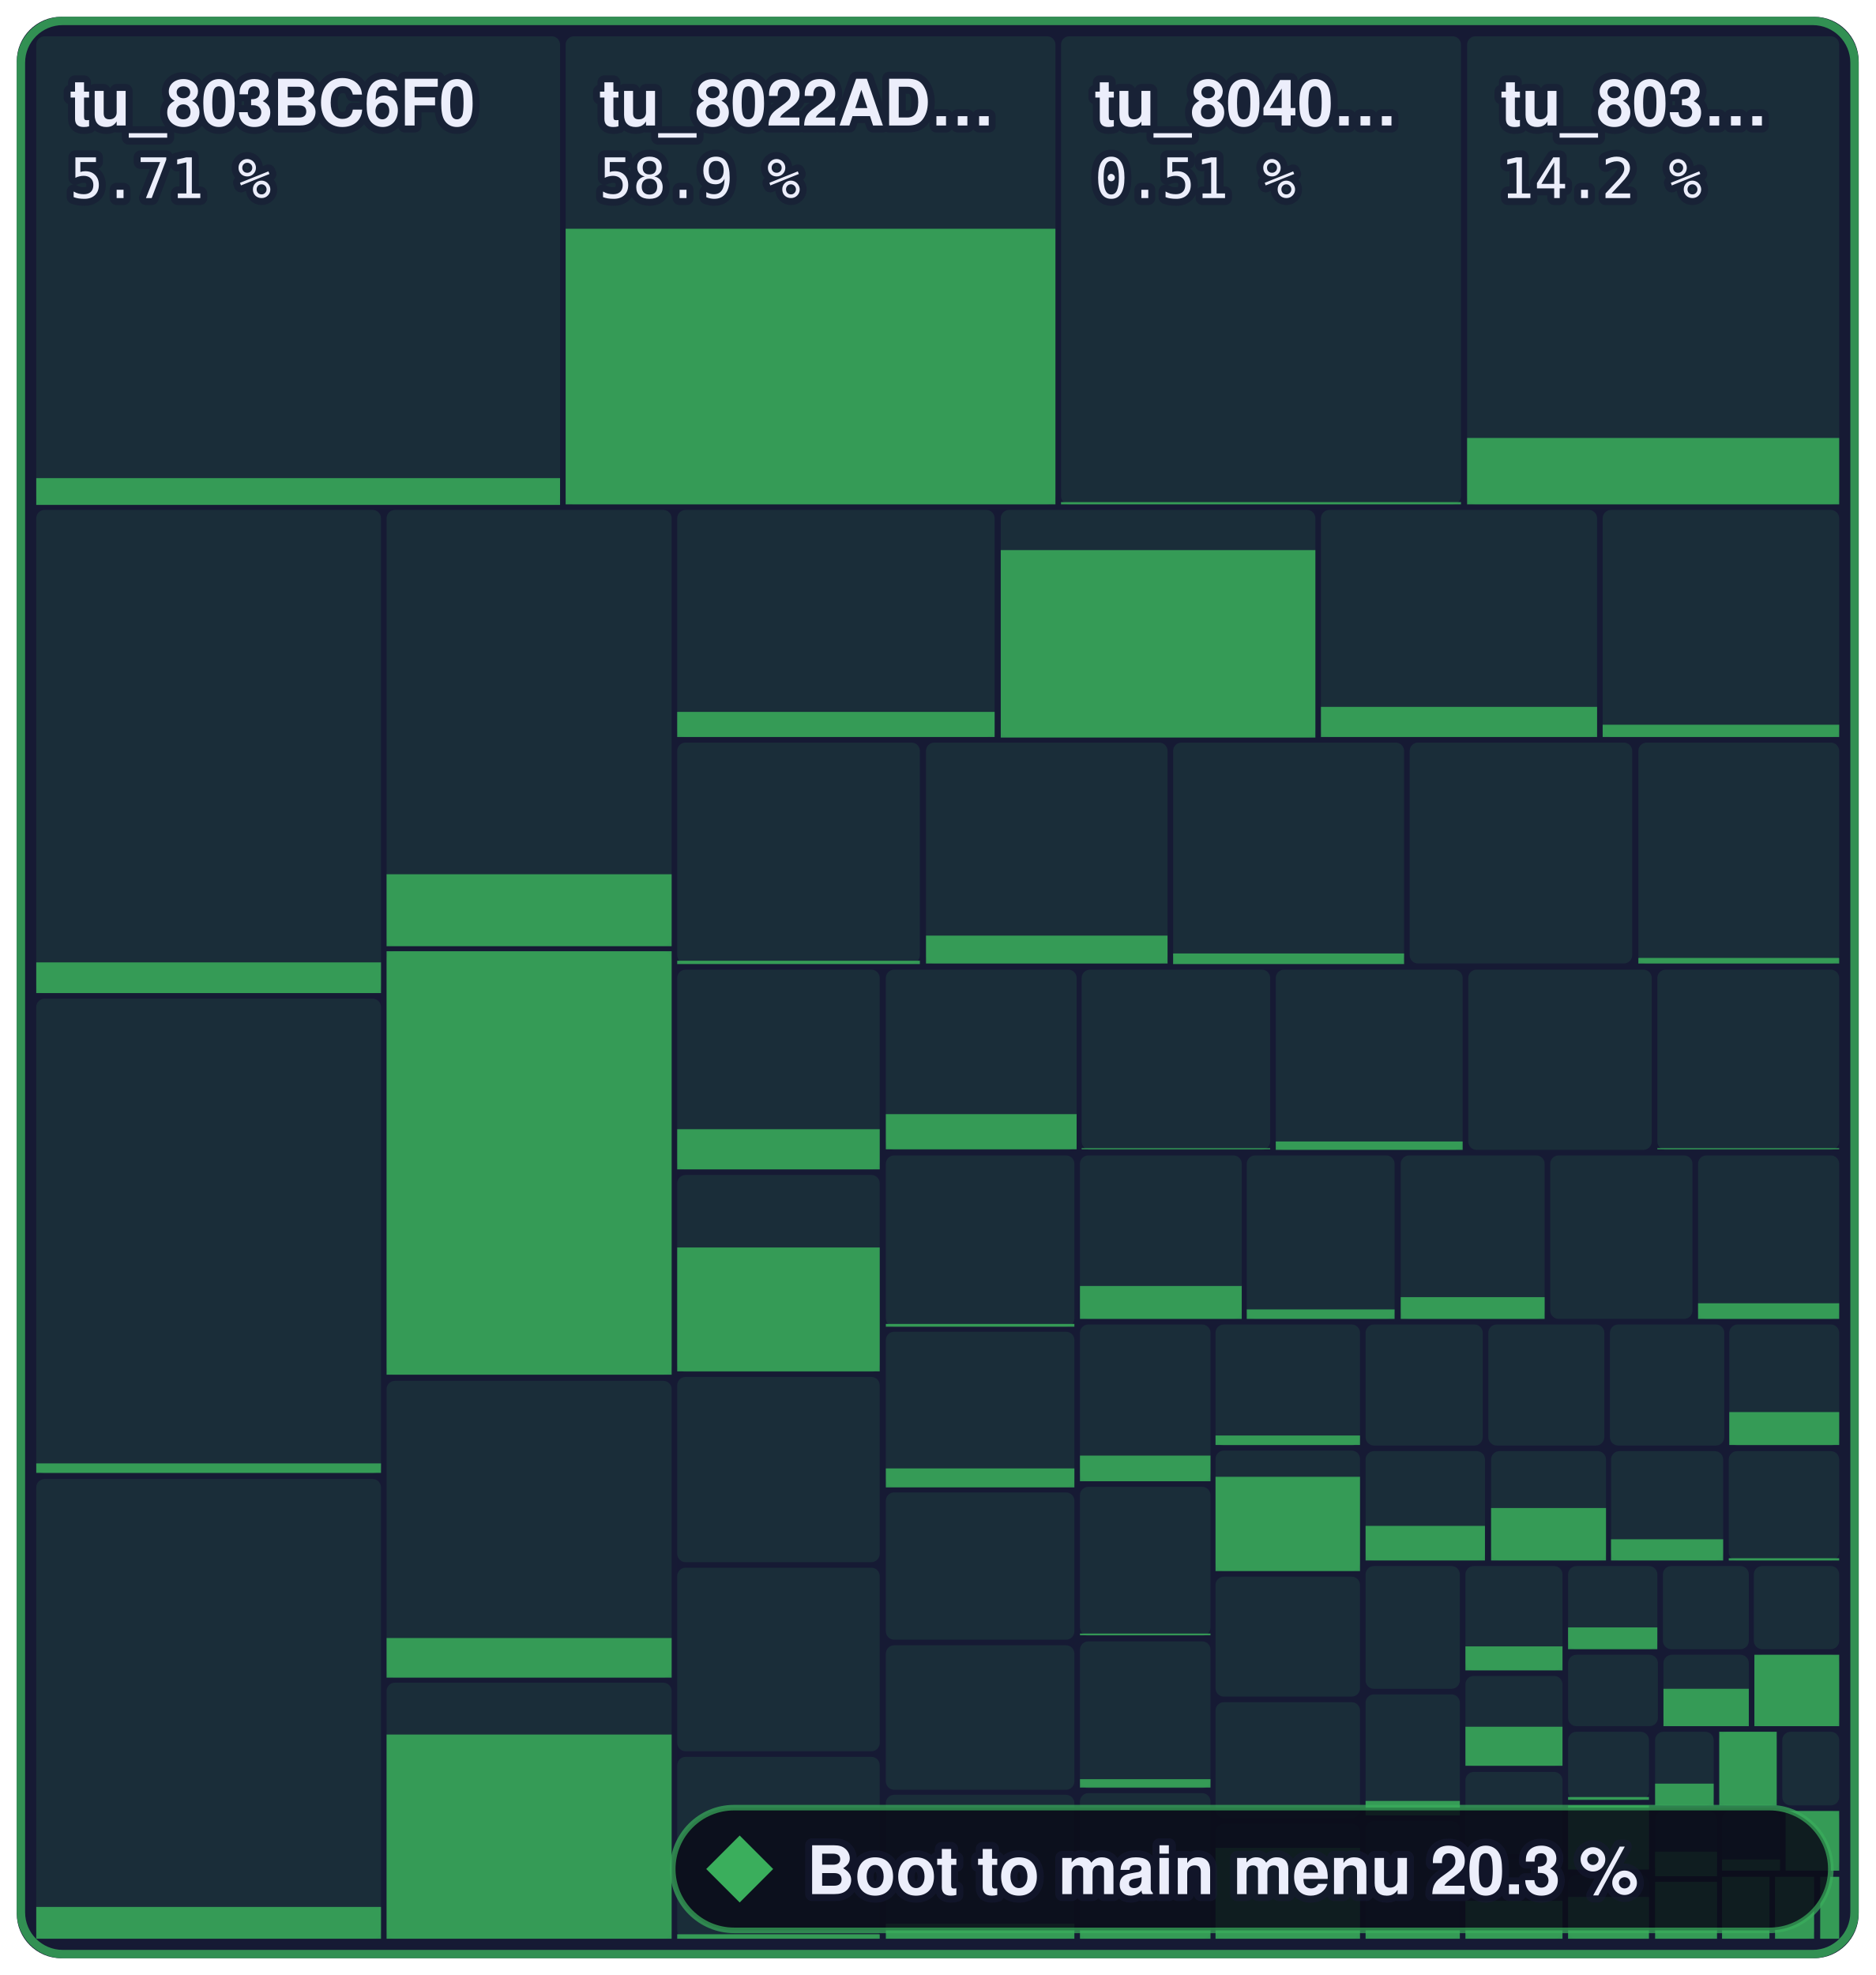
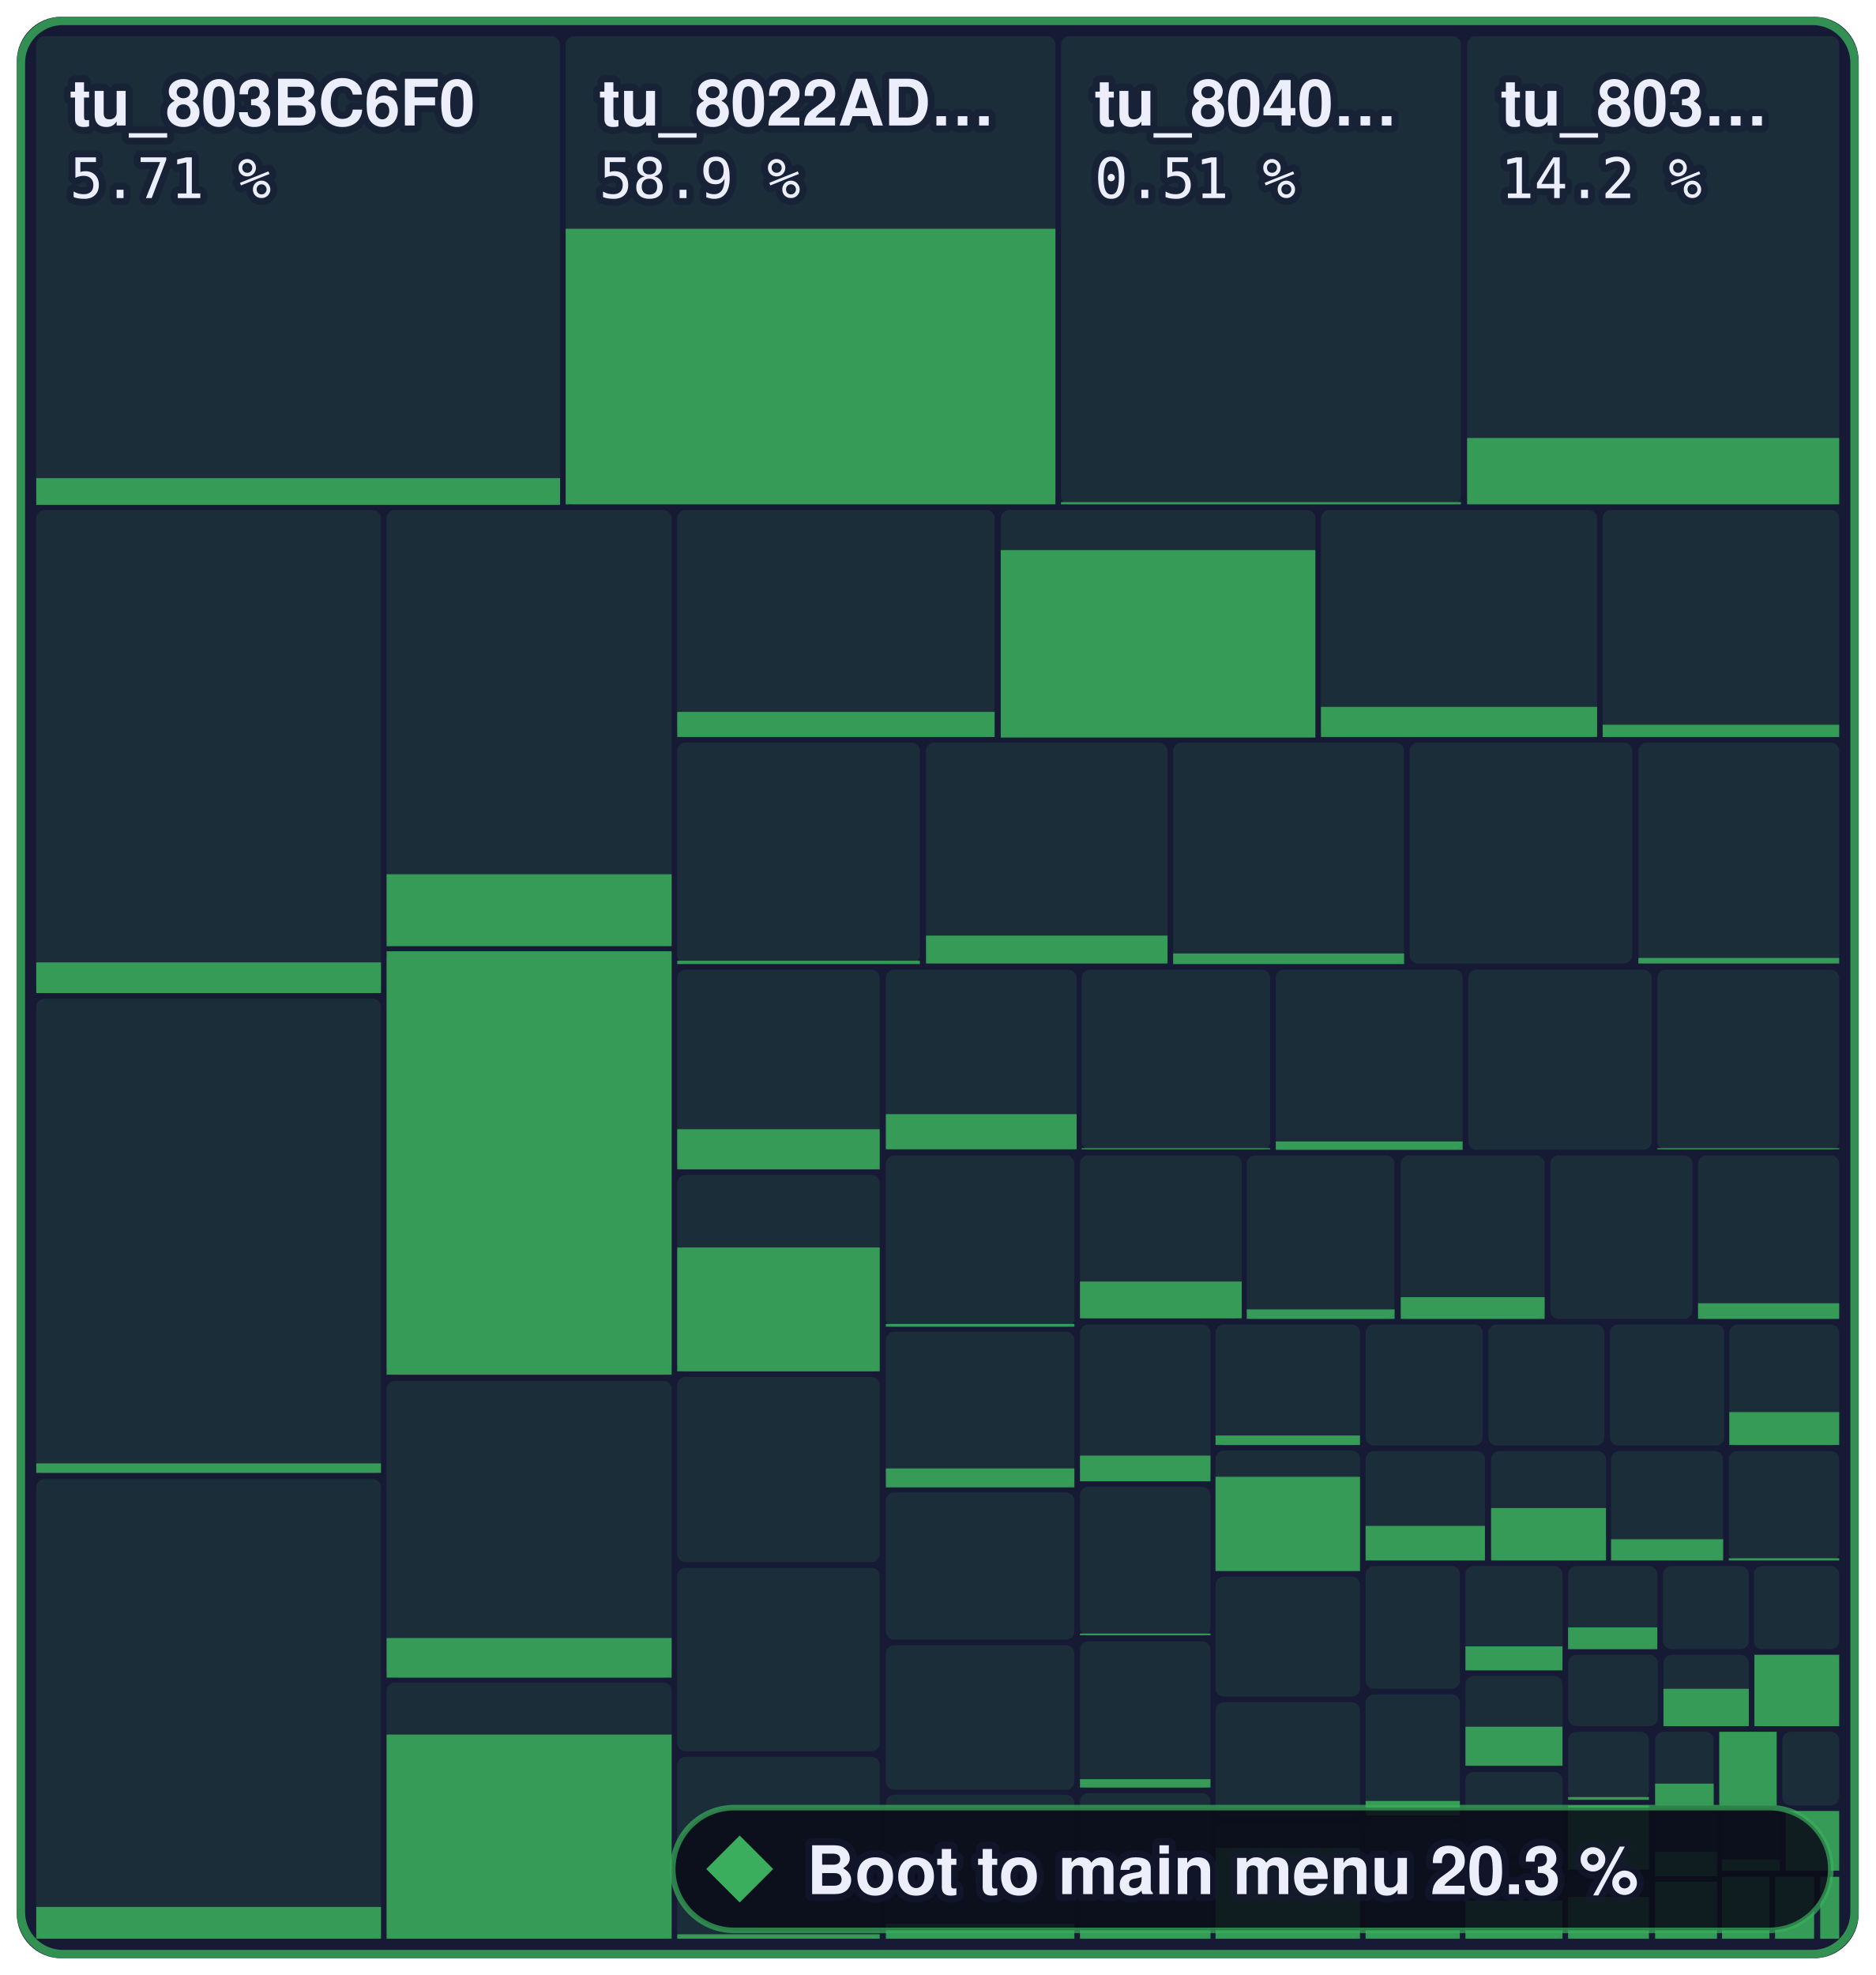
- <svg xmlns="http://www.w3.org/2000/svg" width="336.2" height="354" viewBox="0 0 336.2 354" role="img" aria-label="Boot to main menu: 20.3 % of 1,258,252 bytes of code matched, 1,480 of 2,394 functions">
+ <svg xmlns="http://www.w3.org/2000/svg" width="336.2" height="354" viewBox="0 0 336.2 354" role="img" aria-label="Boot to main menu: 20.3 % of 1,258,252 bytes of code matched, 1,481 of 2,394 functions">
  <style>text { font-family: -apple-system, BlinkMacSystemFont, 'Segoe UI', Helvetica, Arial, sans-serif; } .mono { font-family: ui-monospace, SFMono-Regular, 'SF Mono', Menlo, Consolas, monospace; } text { paint-order: stroke; stroke: #161a34; stroke-opacity: 0.55; stroke-width: 2.5px; stroke-linejoin: round; } .rise { transform-box: fill-box; transform-origin: 50% 100%; animation: rise 1.6s cubic-bezier(.2,.8,.2,1) .2s both; } @keyframes rise { from { transform: scaleY(0); } } @media (prefers-reduced-motion: reduce) { * { animation: none !important; } }</style>
  <rect x="3" y="3" width="330.2" height="348" rx="8" fill="#161a34" />
  <rect x="6.5" y="6.5" width="93.9" height="83.9" rx="1.5" fill="#3aae5c" fill-opacity="0.13" />
  <rect class="rise" x="6.5" y="85.7" width="93.9" height="4.8" fill="#3aae5c" fill-opacity="0.85" />
  <rect x="101.4" y="6.5" width="87.8" height="83.9" rx="1.5" fill="#3aae5c" fill-opacity="0.13" />
  <rect class="rise" x="101.4" y="41.0" width="87.8" height="49.4" fill="#3aae5c" fill-opacity="0.85" />
  <rect x="190.2" y="6.5" width="71.7" height="83.9" rx="1.5" fill="#3aae5c" fill-opacity="0.13" />
  <rect class="rise" x="190.2" y="90.0" width="71.7" height="0.4" fill="#3aae5c" fill-opacity="0.85" />
  <rect x="263.0" y="6.5" width="66.7" height="83.9" rx="1.5" fill="#3aae5c" fill-opacity="0.13" />
  <rect class="rise" x="263.0" y="78.5" width="66.7" height="11.9" fill="#3aae5c" fill-opacity="0.85" />
  <rect x="6.5" y="91.4" width="61.8" height="86.6" rx="1.5" fill="#3aae5c" fill-opacity="0.13" />
  <rect class="rise" x="6.5" y="172.5" width="61.8" height="5.5" fill="#3aae5c" fill-opacity="0.85" />
  <rect x="6.5" y="179.0" width="61.8" height="85.1" rx="1.5" fill="#3aae5c" fill-opacity="0.13" />
  <rect class="rise" x="6.5" y="262.3" width="61.8" height="1.7" fill="#3aae5c" fill-opacity="0.85" />
  <rect x="6.5" y="265.1" width="61.8" height="82.4" rx="1.5" fill="#3aae5c" fill-opacity="0.13" />
  <rect class="rise" x="6.5" y="341.8" width="61.8" height="5.7" fill="#3aae5c" fill-opacity="0.85" />
  <rect x="69.3" y="91.4" width="51.1" height="78.1" rx="1.5" fill="#3aae5c" fill-opacity="0.13" />
  <rect class="rise" x="69.3" y="156.7" width="51.1" height="12.9" fill="#3aae5c" fill-opacity="0.85" />
  <rect x="69.3" y="170.5" width="51.1" height="75.9" rx="1.5" fill="#3aae5c" fill-opacity="0.13" />
  <rect class="rise" x="69.3" y="170.5" width="51.1" height="75.9" fill="#3aae5c" fill-opacity="0.85" />
  <rect x="69.3" y="247.5" width="51.1" height="53.2" rx="1.5" fill="#3aae5c" fill-opacity="0.13" />
  <rect class="rise" x="69.3" y="293.6" width="51.1" height="7.1" fill="#3aae5c" fill-opacity="0.85" />
  <rect x="69.3" y="301.6" width="51.1" height="45.9" rx="1.5" fill="#3aae5c" fill-opacity="0.13" />
  <rect class="rise" x="69.3" y="310.9" width="51.1" height="36.6" fill="#3aae5c" fill-opacity="0.85" />
  <rect x="121.4" y="91.4" width="56.9" height="40.7" rx="1.5" fill="#3aae5c" fill-opacity="0.13" />
  <rect class="rise" x="121.4" y="127.6" width="56.9" height="4.5" fill="#3aae5c" fill-opacity="0.85" />
  <rect x="179.4" y="91.4" width="56.4" height="40.7" rx="1.5" fill="#3aae5c" fill-opacity="0.13" />
  <rect class="rise" x="179.4" y="98.6" width="56.4" height="33.6" fill="#3aae5c" fill-opacity="0.85" />
  <rect x="236.8" y="91.4" width="49.5" height="40.7" rx="1.5" fill="#3aae5c" fill-opacity="0.13" />
  <rect class="rise" x="236.8" y="126.7" width="49.5" height="5.4" fill="#3aae5c" fill-opacity="0.85" />
  <rect x="287.3" y="91.4" width="42.4" height="40.7" rx="1.5" fill="#3aae5c" fill-opacity="0.13" />
  <rect class="rise" x="287.3" y="129.9" width="42.4" height="2.2" fill="#3aae5c" fill-opacity="0.85" />
  <rect x="121.4" y="133.1" width="43.5" height="39.6" rx="1.5" fill="#3aae5c" fill-opacity="0.13" />
  <rect class="rise" x="121.4" y="172.2" width="43.5" height="0.6" fill="#3aae5c" fill-opacity="0.85" />
  <rect x="166.0" y="133.1" width="43.3" height="39.6" rx="1.5" fill="#3aae5c" fill-opacity="0.13" />
  <rect class="rise" x="166.0" y="167.7" width="43.3" height="5.0" fill="#3aae5c" fill-opacity="0.85" />
  <rect x="210.3" y="133.1" width="41.4" height="39.6" rx="1.5" fill="#3aae5c" fill-opacity="0.13" />
  <rect class="rise" x="210.3" y="170.9" width="41.4" height="1.9" fill="#3aae5c" fill-opacity="0.85" />
  <rect x="252.7" y="133.1" width="39.9" height="39.6" rx="1.5" fill="#3aae5c" fill-opacity="0.13" />
  <rect x="293.7" y="133.1" width="36.0" height="39.6" rx="1.5" fill="#3aae5c" fill-opacity="0.13" />
  <rect class="rise" x="293.7" y="171.7" width="36.0" height="1.0" fill="#3aae5c" fill-opacity="0.85" />
  <rect x="121.4" y="173.8" width="36.3" height="35.8" rx="1.5" fill="#3aae5c" fill-opacity="0.13" />
  <rect class="rise" x="121.4" y="202.4" width="36.3" height="7.2" fill="#3aae5c" fill-opacity="0.85" />
  <rect x="121.4" y="210.6" width="36.3" height="35.3" rx="1.5" fill="#3aae5c" fill-opacity="0.13" />
  <rect class="rise" x="121.4" y="223.6" width="36.3" height="22.2" fill="#3aae5c" fill-opacity="0.85" />
  <rect x="121.4" y="246.8" width="36.3" height="33.2" rx="1.5" fill="#3aae5c" fill-opacity="0.13" />
  <rect x="121.4" y="281.0" width="36.3" height="32.9" rx="1.5" fill="#3aae5c" fill-opacity="0.13" />
  <rect x="121.4" y="314.9" width="36.3" height="32.6" rx="1.5" fill="#3aae5c" fill-opacity="0.13" />
  <rect class="rise" x="121.4" y="346.7" width="36.3" height="0.8" fill="#3aae5c" fill-opacity="0.85" />
  <rect x="158.8" y="173.8" width="34.2" height="32.3" rx="1.5" fill="#3aae5c" fill-opacity="0.13" />
  <rect class="rise" x="158.8" y="199.7" width="34.2" height="6.3" fill="#3aae5c" fill-opacity="0.85" />
  <rect x="193.9" y="173.8" width="33.8" height="32.3" rx="1.5" fill="#3aae5c" fill-opacity="0.13" />
  <rect class="rise" x="193.9" y="205.8" width="33.8" height="0.2" fill="#3aae5c" fill-opacity="0.85" />
  <rect x="228.7" y="173.8" width="33.5" height="32.3" rx="1.5" fill="#3aae5c" fill-opacity="0.13" />
  <rect class="rise" x="228.7" y="204.6" width="33.5" height="1.5" fill="#3aae5c" fill-opacity="0.85" />
  <rect x="263.2" y="173.8" width="32.9" height="32.3" rx="1.5" fill="#3aae5c" fill-opacity="0.13" />
  <rect x="297.1" y="173.8" width="32.6" height="32.3" rx="1.5" fill="#3aae5c" fill-opacity="0.13" />
  <rect class="rise" x="297.1" y="205.8" width="32.6" height="0.2" fill="#3aae5c" fill-opacity="0.85" />
  <rect x="158.8" y="207.1" width="33.8" height="30.7" rx="1.5" fill="#3aae5c" fill-opacity="0.13" />
  <rect class="rise" x="158.8" y="237.3" width="33.8" height="0.5" fill="#3aae5c" fill-opacity="0.85" />
  <rect x="158.8" y="238.7" width="33.8" height="27.8" rx="1.5" fill="#3aae5c" fill-opacity="0.13" />
  <rect class="rise" x="158.8" y="263.2" width="33.8" height="3.4" fill="#3aae5c" fill-opacity="0.85" />
  <rect x="158.8" y="267.5" width="33.8" height="26.4" rx="1.5" fill="#3aae5c" fill-opacity="0.13" />
  <rect x="158.8" y="294.9" width="33.8" height="25.9" rx="1.5" fill="#3aae5c" fill-opacity="0.13" />
  <rect x="158.8" y="321.7" width="33.8" height="25.8" rx="1.5" fill="#3aae5c" fill-opacity="0.13" />
  <rect class="rise" x="158.8" y="344.8" width="33.8" height="2.7" fill="#3aae5c" fill-opacity="0.85" />
  <rect x="193.6" y="207.1" width="29.0" height="29.3" rx="1.5" fill="#3aae5c" fill-opacity="0.13" />
-   <rect class="rise" x="193.6" y="230.5" width="29.0" height="5.9" fill="#3aae5c" fill-opacity="0.85" />
+   <rect class="rise" x="193.6" y="229.7" width="29.0" height="6.6" fill="#3aae5c" fill-opacity="0.85" />
  <rect x="223.5" y="207.1" width="26.5" height="29.3" rx="1.5" fill="#3aae5c" fill-opacity="0.13" />
  <rect class="rise" x="223.5" y="234.7" width="26.5" height="1.7" fill="#3aae5c" fill-opacity="0.85" />
  <rect x="251.1" y="207.1" width="25.8" height="29.3" rx="1.5" fill="#3aae5c" fill-opacity="0.13" />
  <rect class="rise" x="251.1" y="232.5" width="25.8" height="3.9" fill="#3aae5c" fill-opacity="0.85" />
  <rect x="277.9" y="207.1" width="25.5" height="29.3" rx="1.5" fill="#3aae5c" fill-opacity="0.13" />
  <rect x="304.4" y="207.1" width="25.3" height="29.3" rx="1.5" fill="#3aae5c" fill-opacity="0.13" />
  <rect class="rise" x="304.4" y="233.6" width="25.3" height="2.8" fill="#3aae5c" fill-opacity="0.85" />
  <rect x="193.6" y="237.4" width="23.4" height="28.1" rx="1.5" fill="#3aae5c" fill-opacity="0.13" />
  <rect class="rise" x="193.6" y="260.9" width="23.4" height="4.6" fill="#3aae5c" fill-opacity="0.85" />
  <rect x="193.6" y="266.5" width="23.4" height="26.7" rx="1.5" fill="#3aae5c" fill-opacity="0.13" />
  <rect class="rise" x="193.6" y="292.8" width="23.4" height="0.3" fill="#3aae5c" fill-opacity="0.85" />
  <rect x="193.6" y="294.2" width="23.4" height="26.3" rx="1.5" fill="#3aae5c" fill-opacity="0.13" />
  <rect class="rise" x="193.6" y="318.9" width="23.4" height="1.5" fill="#3aae5c" fill-opacity="0.85" />
  <rect x="193.6" y="321.4" width="23.4" height="26.1" rx="1.5" fill="#3aae5c" fill-opacity="0.13" />
  <rect class="rise" x="193.6" y="345.6" width="23.4" height="1.9" fill="#3aae5c" fill-opacity="0.85" />
  <rect x="217.9" y="237.4" width="25.9" height="21.7" rx="1.5" fill="#3aae5c" fill-opacity="0.13" />
  <rect class="rise" x="217.9" y="257.3" width="25.9" height="1.7" fill="#3aae5c" fill-opacity="0.85" />
  <rect x="217.9" y="260.0" width="25.9" height="21.6" rx="1.5" fill="#3aae5c" fill-opacity="0.13" />
  <rect class="rise" x="217.9" y="264.7" width="25.9" height="16.9" fill="#3aae5c" fill-opacity="0.85" />
  <rect x="217.9" y="282.6" width="25.9" height="21.5" rx="1.5" fill="#3aae5c" fill-opacity="0.13" />
  <rect x="217.9" y="305.1" width="25.9" height="20.8" rx="1.5" fill="#3aae5c" fill-opacity="0.13" />
  <rect x="217.9" y="326.9" width="25.9" height="20.6" rx="1.5" fill="#3aae5c" fill-opacity="0.13" />
  <rect class="rise" x="217.9" y="331.2" width="25.9" height="16.3" fill="#3aae5c" fill-opacity="0.85" />
  <rect x="244.8" y="237.4" width="21.0" height="21.7" rx="1.5" fill="#3aae5c" fill-opacity="0.13" />
  <rect x="266.8" y="237.4" width="20.8" height="21.7" rx="1.5" fill="#3aae5c" fill-opacity="0.13" />
  <rect x="288.6" y="237.4" width="20.5" height="21.7" rx="1.5" fill="#3aae5c" fill-opacity="0.13" />
  <rect x="310.0" y="237.4" width="19.7" height="21.7" rx="1.5" fill="#3aae5c" fill-opacity="0.13" />
  <rect class="rise" x="310.0" y="253.1" width="19.7" height="5.9" fill="#3aae5c" fill-opacity="0.85" />
  <rect x="244.8" y="260.1" width="21.4" height="19.6" rx="1.5" fill="#3aae5c" fill-opacity="0.13" />
  <rect class="rise" x="244.8" y="273.5" width="21.4" height="6.2" fill="#3aae5c" fill-opacity="0.85" />
  <rect x="267.3" y="260.1" width="20.6" height="19.6" rx="1.5" fill="#3aae5c" fill-opacity="0.13" />
  <rect class="rise" x="267.3" y="270.3" width="20.6" height="9.4" fill="#3aae5c" fill-opacity="0.85" />
  <rect x="288.8" y="260.1" width="20.1" height="19.6" rx="1.5" fill="#3aae5c" fill-opacity="0.13" />
  <rect class="rise" x="288.8" y="275.9" width="20.1" height="3.8" fill="#3aae5c" fill-opacity="0.85" />
  <rect x="309.9" y="260.1" width="19.8" height="19.6" rx="1.5" fill="#3aae5c" fill-opacity="0.13" />
  <rect class="rise" x="309.9" y="279.3" width="19.8" height="0.4" fill="#3aae5c" fill-opacity="0.85" />
  <rect x="244.8" y="280.7" width="16.9" height="22.0" rx="1.5" fill="#3aae5c" fill-opacity="0.13" />
  <rect x="244.8" y="303.7" width="16.9" height="21.6" rx="1.5" fill="#3aae5c" fill-opacity="0.13" />
  <rect class="rise" x="244.8" y="322.8" width="16.9" height="2.6" fill="#3aae5c" fill-opacity="0.85" />
  <rect x="244.8" y="326.4" width="16.9" height="21.1" rx="1.5" fill="#3aae5c" fill-opacity="0.13" />
  <rect class="rise" x="244.8" y="345.9" width="16.9" height="1.6" fill="#3aae5c" fill-opacity="0.85" />
  <rect x="262.7" y="280.7" width="17.4" height="18.7" rx="1.5" fill="#3aae5c" fill-opacity="0.13" />
  <rect class="rise" x="262.7" y="295.1" width="17.4" height="4.3" fill="#3aae5c" fill-opacity="0.85" />
  <rect x="262.7" y="300.4" width="17.4" height="16.1" rx="1.5" fill="#3aae5c" fill-opacity="0.13" />
  <rect class="rise" x="262.7" y="309.5" width="17.4" height="7.0" fill="#3aae5c" fill-opacity="0.85" />
  <rect x="262.7" y="317.6" width="17.4" height="14.7" rx="1.5" fill="#3aae5c" fill-opacity="0.13" />
  <rect x="262.7" y="333.3" width="17.4" height="14.2" rx="1.5" fill="#3aae5c" fill-opacity="0.13" />
  <rect class="rise" x="262.7" y="340.7" width="17.4" height="6.8" fill="#3aae5c" fill-opacity="0.85" />
  <rect x="281.1" y="280.7" width="16.0" height="14.9" rx="1.5" fill="#3aae5c" fill-opacity="0.13" />
  <rect class="rise" x="281.1" y="291.7" width="16.0" height="3.9" fill="#3aae5c" fill-opacity="0.85" />
  <rect x="298.1" y="280.7" width="15.4" height="14.9" rx="1.5" fill="#3aae5c" fill-opacity="0.13" />
  <rect x="314.4" y="280.7" width="15.3" height="14.9" rx="1.5" fill="#3aae5c" fill-opacity="0.13" />
  <rect x="281.1" y="296.6" width="16.1" height="12.8" rx="1.5" fill="#3aae5c" fill-opacity="0.13" />
  <rect x="298.2" y="296.6" width="15.3" height="12.8" rx="1.5" fill="#3aae5c" fill-opacity="0.13" />
  <rect class="rise" x="298.2" y="302.7" width="15.3" height="6.7" fill="#3aae5c" fill-opacity="0.85" />
  <rect x="314.5" y="296.6" width="15.2" height="12.8" rx="1.5" fill="#3aae5c" fill-opacity="0.13" />
  <rect class="rise" x="314.5" y="296.6" width="15.2" height="12.8" fill="#3aae5c" fill-opacity="0.85" />
  <rect x="281.1" y="310.4" width="14.5" height="12.2" rx="1.5" fill="#3aae5c" fill-opacity="0.13" />
  <rect class="rise" x="281.1" y="322.1" width="14.5" height="0.5" fill="#3aae5c" fill-opacity="0.85" />
  <rect x="281.1" y="323.6" width="14.5" height="11.5" rx="1.5" fill="#3aae5c" fill-opacity="0.13" />
  <rect class="rise" x="281.1" y="323.6" width="14.5" height="11.5" fill="#3aae5c" fill-opacity="0.85" />
  <rect x="281.1" y="336.1" width="14.5" height="11.4" rx="1.5" fill="#3aae5c" fill-opacity="0.13" />
  <rect class="rise" x="281.1" y="340.0" width="14.5" height="7.5" fill="#3aae5c" fill-opacity="0.85" />
  <rect x="296.7" y="310.4" width="10.5" height="13.2" rx="1.5" fill="#3aae5c" fill-opacity="0.13" />
  <rect class="rise" x="296.7" y="319.7" width="10.5" height="3.9" fill="#3aae5c" fill-opacity="0.85" />
  <rect x="308.2" y="310.4" width="10.3" height="13.2" rx="1.5" fill="#3aae5c" fill-opacity="0.13" />
  <rect class="rise" x="308.2" y="310.4" width="10.3" height="13.2" fill="#3aae5c" fill-opacity="0.85" />
  <rect x="319.5" y="310.4" width="10.2" height="13.2" rx="1.5" fill="#3aae5c" fill-opacity="0.13" />
  <rect x="296.7" y="324.6" width="11.1" height="11.7" rx="1.5" fill="#3aae5c" fill-opacity="0.13" />
  <rect class="rise" x="296.7" y="331.9" width="11.1" height="4.4" fill="#3aae5c" fill-opacity="0.85" />
  <rect x="296.7" y="337.3" width="11.1" height="10.2" rx="1.5" fill="#3aae5c" fill-opacity="0.13" />
  <rect class="rise" x="296.7" y="337.3" width="11.1" height="10.2" fill="#3aae5c" fill-opacity="0.85" />
  <rect x="308.7" y="324.6" width="10.4" height="10.7" rx="1.5" fill="#3aae5c" fill-opacity="0.13" />
  <rect class="rise" x="308.7" y="333.3" width="10.4" height="2.0" fill="#3aae5c" fill-opacity="0.85" />
  <rect x="320.1" y="324.6" width="9.6" height="10.7" rx="1.5" fill="#3aae5c" fill-opacity="0.13" />
  <rect class="rise" x="320.1" y="324.6" width="9.6" height="10.7" fill="#3aae5c" fill-opacity="0.85" />
  <rect x="308.7" y="336.4" width="8.5" height="11.1" rx="1.5" fill="#3aae5c" fill-opacity="0.13" />
  <rect class="rise" x="308.7" y="336.4" width="8.5" height="11.1" fill="#3aae5c" fill-opacity="0.85" />
  <rect x="318.2" y="336.4" width="7.0" height="11.1" rx="1.5" fill="#3aae5c" fill-opacity="0.13" />
  <rect class="rise" x="318.2" y="336.4" width="7.0" height="11.1" fill="#3aae5c" fill-opacity="0.85" />
  <rect x="326.3" y="336.4" width="3.4" height="11.1" rx="0" fill="#3aae5c" fill-opacity="0.13" />
  <rect class="rise" x="326.3" y="336.4" width="3.4" height="11.1" fill="#3aae5c" fill-opacity="0.85" />
  <rect x="3.75" y="3.75" width="328.7" height="346.5" rx="7.5" fill="none" stroke="#3aae5c" stroke-opacity="0.8" stroke-width="1.5" />
  <text x="12.5" y="22.5" font-size="11.5" font-weight="600" fill="#eceefb">tu_803BC6F0</text>
  <text x="12.5" y="35.5" class="mono" font-size="10" fill="#eceefb">5.71 %</text>
  <text x="107.4" y="22.5" font-size="11.5" font-weight="600" fill="#eceefb">tu_8022AD…</text>
  <text x="107.4" y="35.5" class="mono" font-size="10" fill="#eceefb">58.9 %</text>
  <text x="196.2" y="22.5" font-size="11.5" font-weight="600" fill="#eceefb">tu_8040…</text>
  <text x="196.2" y="35.5" class="mono" font-size="10" fill="#eceefb">0.51 %</text>
  <text x="269.0" y="22.5" font-size="11.5" font-weight="600" fill="#eceefb">tu_803…</text>
  <text x="269.0" y="35.5" class="mono" font-size="10" fill="#eceefb">14.2 %</text>
  <rect x="120.6" y="324" width="207.6" height="22" rx="11" fill="#0b0d1a" fill-opacity="0.88" stroke="#3aae5c" stroke-opacity="0.7" />
  <path d="M132.6 329L138.6 335L132.6 341L126.6 335Z" fill="#3aae5c" />
  <text x="144.6" y="339.5" font-size="12" font-weight="700" fill="#eceefb">Boot to main menu 20.3 %</text>
</svg>
